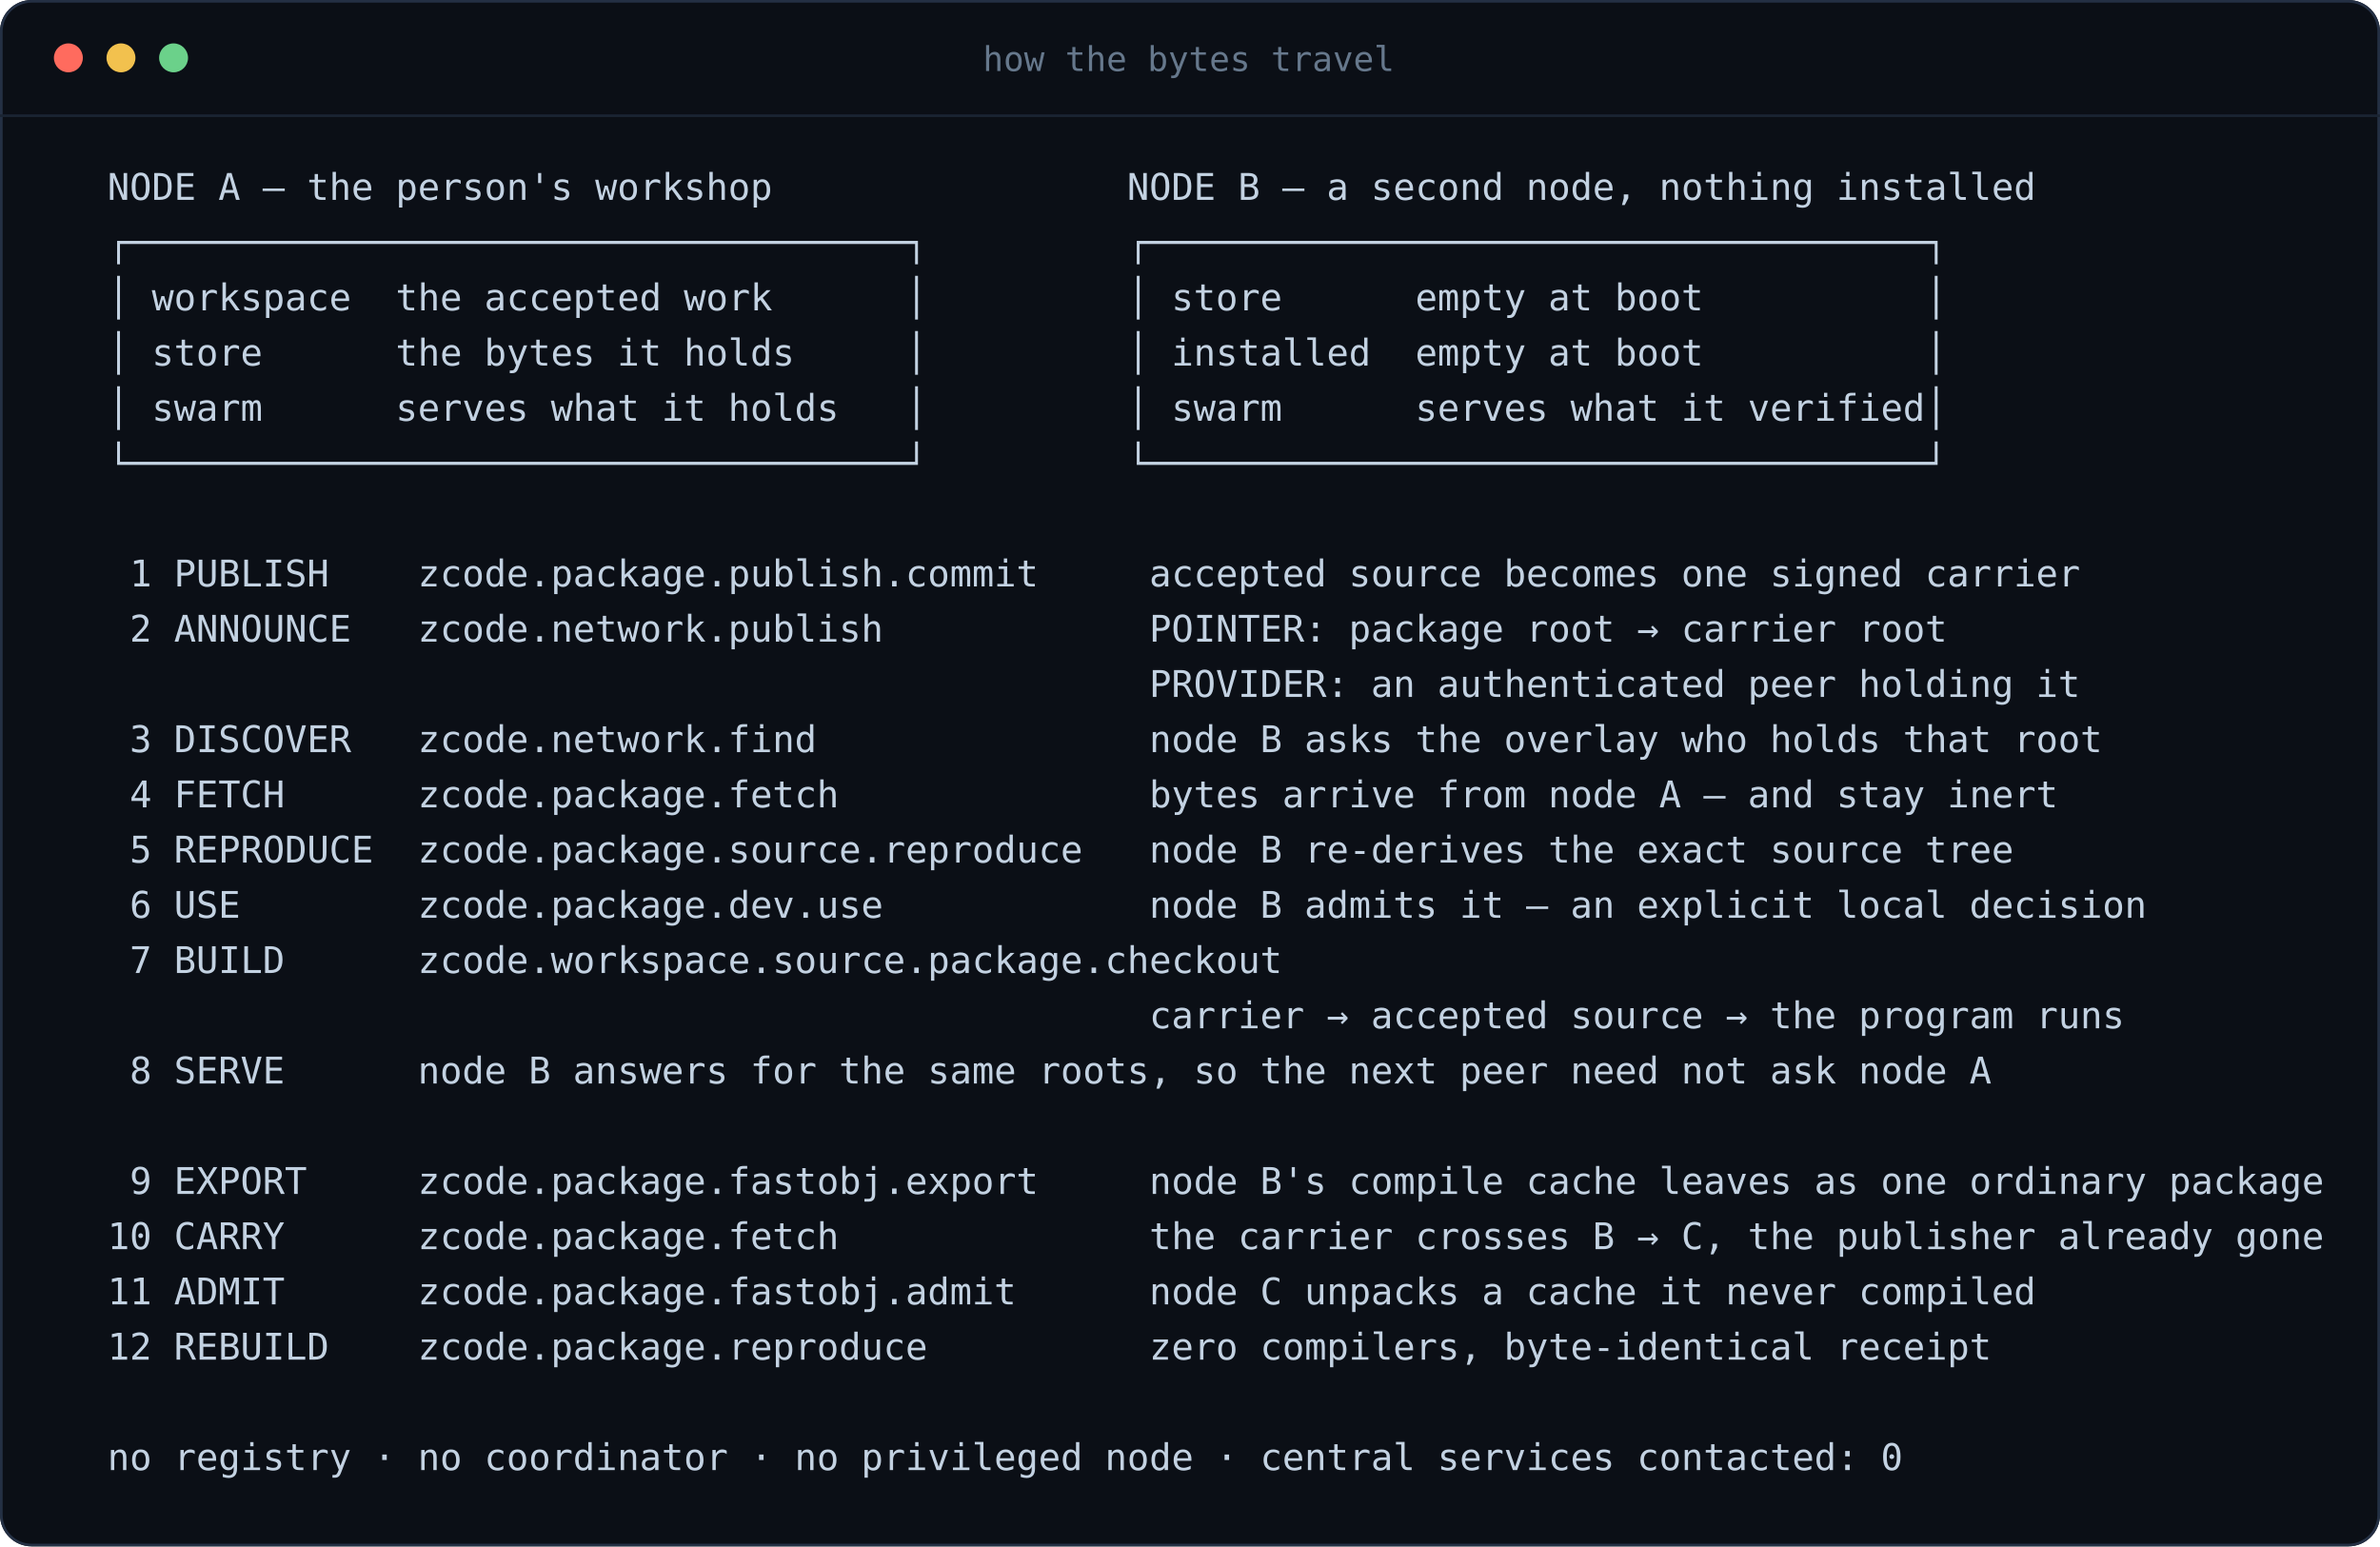
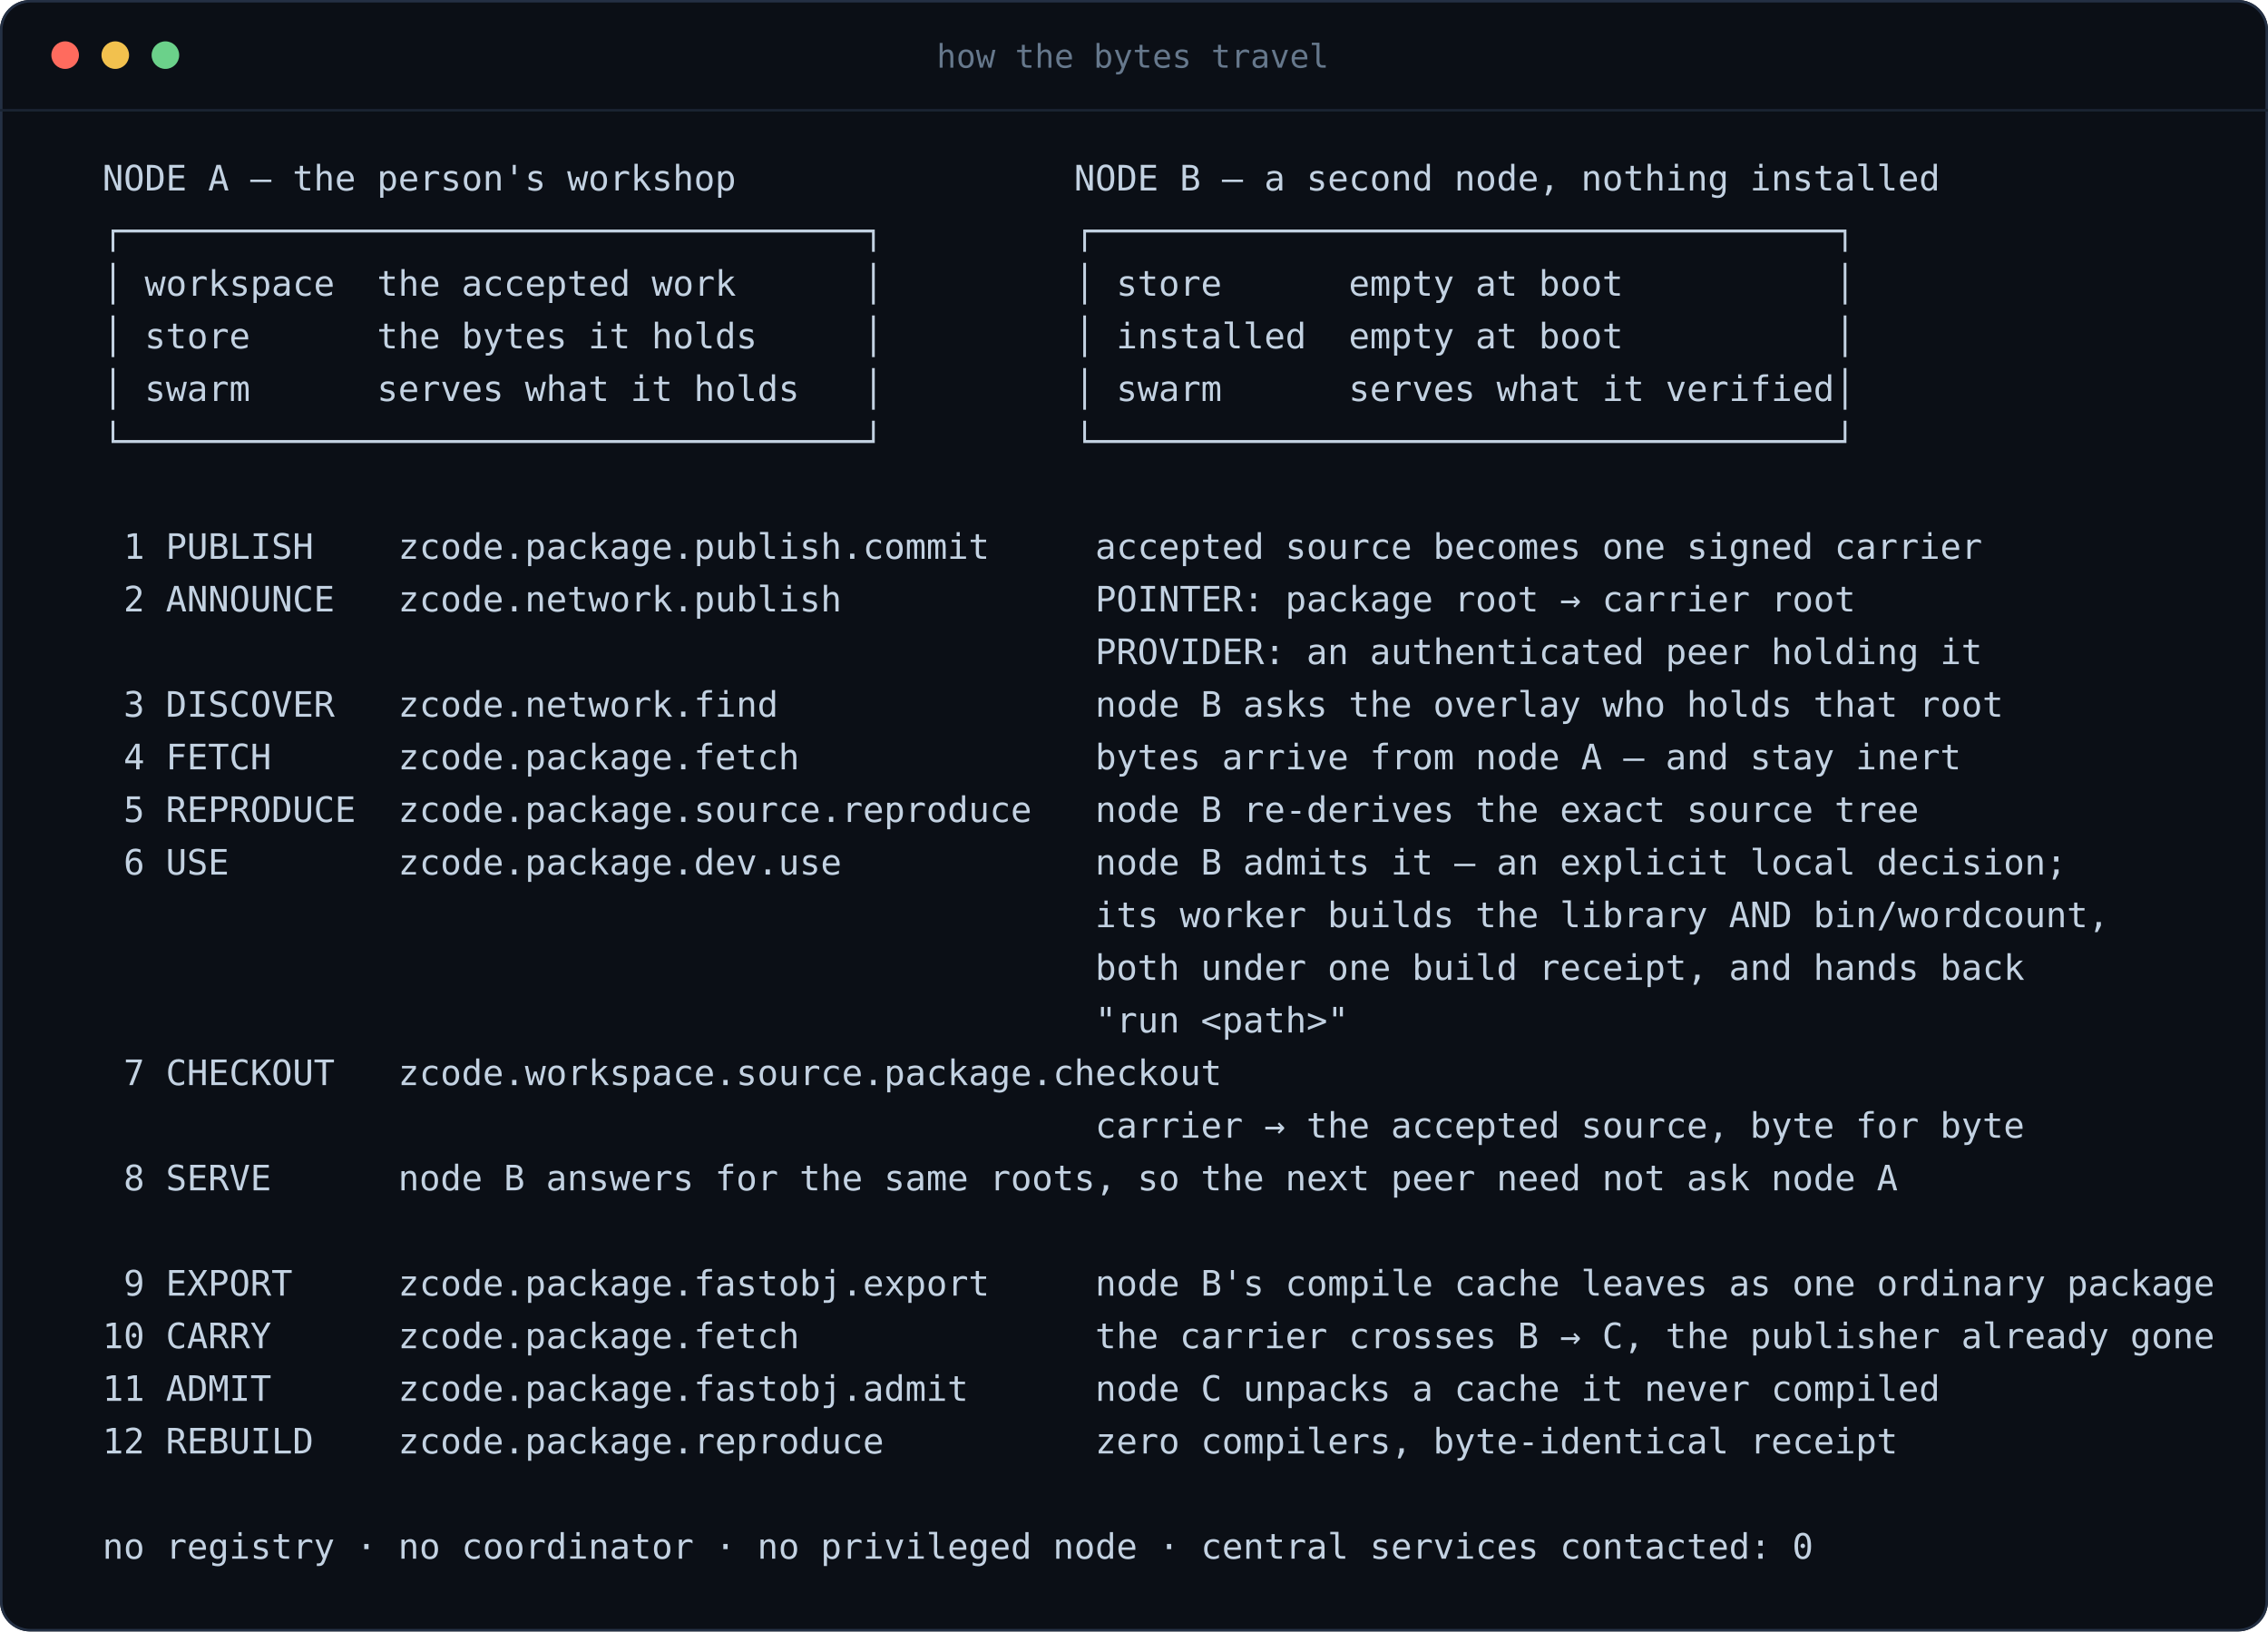
- <svg xmlns="http://www.w3.org/2000/svg" width="905" height="588" viewBox="0 0 905 588" role="img" aria-label="how the bytes travel">
-   <rect width="905" height="588" rx="12" fill="#0b0f16" />
-   <rect x="0.5" y="0.5" width="904" height="587" rx="11.5" fill="none" stroke="#243044" />
+ <svg xmlns="http://www.w3.org/2000/svg" width="905" height="651" viewBox="0 0 905 651" role="img" aria-label="how the bytes travel">
+   <rect width="905" height="651" rx="12" fill="#0b0f16" />
+   <rect x="0.5" y="0.5" width="904" height="650" rx="11.5" fill="none" stroke="#243044" />
  <path d="M0 44 h905" stroke="#1a2432" />
  <circle cx="26" cy="22" r="5.5" fill="#ff6b5e" />
  <circle cx="46" cy="22" r="5.5" fill="#f2c14e" />
  <circle cx="66" cy="22" r="5.5" fill="#6bd18a" />
  <text x="452" y="27" font-family="ui-monospace, SFMono-Regular, Menlo, Consolas, monospace" font-size="13" fill="#66788c" text-anchor="middle">how the bytes travel</text>
  <text y="76" font-family="ui-monospace, SFMono-Regular, Menlo, Consolas, monospace" font-size="14" xml:space="preserve">
    <tspan x="24.0" textLength="747.6" lengthAdjust="spacing" fill="#c3d2e2">  NODE A — the person's workshop                NODE B — a second node, nothing installed</tspan>
  </text>
  <text y="97" font-family="ui-monospace, SFMono-Regular, Menlo, Consolas, monospace" font-size="14" xml:space="preserve">
    <tspan x="24.0" textLength="714.0" lengthAdjust="spacing" fill="#c3d2e2">  ┌───────────────────────────────────┐         ┌───────────────────────────────────┐</tspan>
  </text>
  <text y="118" font-family="ui-monospace, SFMono-Regular, Menlo, Consolas, monospace" font-size="14" xml:space="preserve">
    <tspan x="24.0" textLength="714.0" lengthAdjust="spacing" fill="#c3d2e2">  │ workspace  the accepted work      │         │ store      empty at boot          │</tspan>
  </text>
  <text y="139" font-family="ui-monospace, SFMono-Regular, Menlo, Consolas, monospace" font-size="14" xml:space="preserve">
    <tspan x="24.0" textLength="714.0" lengthAdjust="spacing" fill="#c3d2e2">  │ store      the bytes it holds     │         │ installed  empty at boot          │</tspan>
  </text>
  <text y="160" font-family="ui-monospace, SFMono-Regular, Menlo, Consolas, monospace" font-size="14" xml:space="preserve">
    <tspan x="24.0" textLength="714.0" lengthAdjust="spacing" fill="#c3d2e2">  │ swarm      serves what it holds   │         │ swarm      serves what it verified│</tspan>
  </text>
  <text y="181" font-family="ui-monospace, SFMono-Regular, Menlo, Consolas, monospace" font-size="14" xml:space="preserve">
    <tspan x="24.0" textLength="714.0" lengthAdjust="spacing" fill="#c3d2e2">  └───────────────────────────────────┘         └───────────────────────────────────┘</tspan>
  </text>
  <text y="202" font-family="ui-monospace, SFMono-Regular, Menlo, Consolas, monospace" font-size="14" xml:space="preserve" />
  <text y="223" font-family="ui-monospace, SFMono-Regular, Menlo, Consolas, monospace" font-size="14" xml:space="preserve">
    <tspan x="24.0" textLength="764.4" lengthAdjust="spacing" fill="#c3d2e2">   1 PUBLISH    zcode.package.publish.commit     accepted source becomes one signed carrier</tspan>
  </text>
  <text y="244" font-family="ui-monospace, SFMono-Regular, Menlo, Consolas, monospace" font-size="14" xml:space="preserve">
    <tspan x="24.0" textLength="714.0" lengthAdjust="spacing" fill="#c3d2e2">   2 ANNOUNCE   zcode.network.publish            POINTER: package root → carrier root</tspan>
  </text>
  <text y="265" font-family="ui-monospace, SFMono-Regular, Menlo, Consolas, monospace" font-size="14" xml:space="preserve">
    <tspan x="24.0" textLength="764.4" lengthAdjust="spacing" fill="#c3d2e2">                                                 PROVIDER: an authenticated peer holding it</tspan>
  </text>
  <text y="286" font-family="ui-monospace, SFMono-Regular, Menlo, Consolas, monospace" font-size="14" xml:space="preserve">
    <tspan x="24.0" textLength="772.8" lengthAdjust="spacing" fill="#c3d2e2">   3 DISCOVER   zcode.network.find               node B asks the overlay who holds that root</tspan>
  </text>
  <text y="307" font-family="ui-monospace, SFMono-Regular, Menlo, Consolas, monospace" font-size="14" xml:space="preserve">
    <tspan x="24.0" textLength="756.0" lengthAdjust="spacing" fill="#c3d2e2">   4 FETCH      zcode.package.fetch              bytes arrive from node A — and stay inert</tspan>
  </text>
  <text y="328" font-family="ui-monospace, SFMono-Regular, Menlo, Consolas, monospace" font-size="14" xml:space="preserve">
    <tspan x="24.0" textLength="739.2" lengthAdjust="spacing" fill="#c3d2e2">   5 REPRODUCE  zcode.package.source.reproduce   node B re-derives the exact source tree</tspan>
  </text>
  <text y="349" font-family="ui-monospace, SFMono-Regular, Menlo, Consolas, monospace" font-size="14" xml:space="preserve">
-     <tspan x="24.0" textLength="789.6" lengthAdjust="spacing" fill="#c3d2e2">   6 USE        zcode.package.dev.use            node B admits it — an explicit local decision</tspan>
+     <tspan x="24.0" textLength="798.0" lengthAdjust="spacing" fill="#c3d2e2">   6 USE        zcode.package.dev.use            node B admits it — an explicit local decision;</tspan>
  </text>
  <text y="370" font-family="ui-monospace, SFMono-Regular, Menlo, Consolas, monospace" font-size="14" xml:space="preserve">
-     <tspan x="24.0" textLength="462.0" lengthAdjust="spacing" fill="#c3d2e2">   7 BUILD      zcode.workspace.source.package.checkout</tspan>
+     <tspan x="24.0" textLength="814.8" lengthAdjust="spacing" fill="#c3d2e2">                                                 its worker builds the library AND bin/wordcount,</tspan>
  </text>
  <text y="391" font-family="ui-monospace, SFMono-Regular, Menlo, Consolas, monospace" font-size="14" xml:space="preserve">
-     <tspan x="24.0" textLength="781.2" lengthAdjust="spacing" fill="#c3d2e2">                                                 carrier → accepted source → the program runs</tspan>
+     <tspan x="24.0" textLength="781.2" lengthAdjust="spacing" fill="#c3d2e2">                                                 both under one build receipt, and hands back</tspan>
  </text>
  <text y="412" font-family="ui-monospace, SFMono-Regular, Menlo, Consolas, monospace" font-size="14" xml:space="preserve">
+     <tspan x="24.0" textLength="512.4" lengthAdjust="spacing" fill="#c3d2e2">                                                 "run &lt;path&gt;"</tspan>
+   </text>
+   <text y="433" font-family="ui-monospace, SFMono-Regular, Menlo, Consolas, monospace" font-size="14" xml:space="preserve">
+     <tspan x="24.0" textLength="462.0" lengthAdjust="spacing" fill="#c3d2e2">   7 CHECKOUT   zcode.workspace.source.package.checkout</tspan>
+   </text>
+   <text y="454" font-family="ui-monospace, SFMono-Regular, Menlo, Consolas, monospace" font-size="14" xml:space="preserve">
+     <tspan x="24.0" textLength="781.2" lengthAdjust="spacing" fill="#c3d2e2">                                                 carrier → the accepted source, byte for byte</tspan>
+   </text>
+   <text y="475" font-family="ui-monospace, SFMono-Regular, Menlo, Consolas, monospace" font-size="14" xml:space="preserve">
    <tspan x="24.0" textLength="730.8" lengthAdjust="spacing" fill="#c3d2e2">   8 SERVE      node B answers for the same roots, so the next peer need not ask node A</tspan>
  </text>
-   <text y="433" font-family="ui-monospace, SFMono-Regular, Menlo, Consolas, monospace" font-size="14" xml:space="preserve" />
-   <text y="454" font-family="ui-monospace, SFMono-Regular, Menlo, Consolas, monospace" font-size="14" xml:space="preserve">
+   <text y="496" font-family="ui-monospace, SFMono-Regular, Menlo, Consolas, monospace" font-size="14" xml:space="preserve" />
+   <text y="517" font-family="ui-monospace, SFMono-Regular, Menlo, Consolas, monospace" font-size="14" xml:space="preserve">
    <tspan x="24.0" textLength="856.8" lengthAdjust="spacing" fill="#c3d2e2">   9 EXPORT     zcode.package.fastobj.export     node B's compile cache leaves as one ordinary package</tspan>
  </text>
-   <text y="475" font-family="ui-monospace, SFMono-Regular, Menlo, Consolas, monospace" font-size="14" xml:space="preserve">
+   <text y="538" font-family="ui-monospace, SFMono-Regular, Menlo, Consolas, monospace" font-size="14" xml:space="preserve">
    <tspan x="24.0" textLength="856.8" lengthAdjust="spacing" fill="#c3d2e2">  10 CARRY      zcode.package.fetch              the carrier crosses B → C, the publisher already gone</tspan>
  </text>
-   <text y="496" font-family="ui-monospace, SFMono-Regular, Menlo, Consolas, monospace" font-size="14" xml:space="preserve">
+   <text y="559" font-family="ui-monospace, SFMono-Regular, Menlo, Consolas, monospace" font-size="14" xml:space="preserve">
    <tspan x="24.0" textLength="747.6" lengthAdjust="spacing" fill="#c3d2e2">  11 ADMIT      zcode.package.fastobj.admit      node C unpacks a cache it never compiled</tspan>
  </text>
-   <text y="517" font-family="ui-monospace, SFMono-Regular, Menlo, Consolas, monospace" font-size="14" xml:space="preserve">
+   <text y="580" font-family="ui-monospace, SFMono-Regular, Menlo, Consolas, monospace" font-size="14" xml:space="preserve">
    <tspan x="24.0" textLength="730.8" lengthAdjust="spacing" fill="#c3d2e2">  12 REBUILD    zcode.package.reproduce          zero compilers, byte-identical receipt</tspan>
  </text>
-   <text y="538" font-family="ui-monospace, SFMono-Regular, Menlo, Consolas, monospace" font-size="14" xml:space="preserve" />
-   <text y="559" font-family="ui-monospace, SFMono-Regular, Menlo, Consolas, monospace" font-size="14" xml:space="preserve">
+   <text y="601" font-family="ui-monospace, SFMono-Regular, Menlo, Consolas, monospace" font-size="14" xml:space="preserve" />
+   <text y="622" font-family="ui-monospace, SFMono-Regular, Menlo, Consolas, monospace" font-size="14" xml:space="preserve">
    <tspan x="24.0" textLength="697.2" lengthAdjust="spacing" fill="#c3d2e2">  no registry · no coordinator · no privileged node · central services contacted: 0</tspan>
  </text>
</svg>
